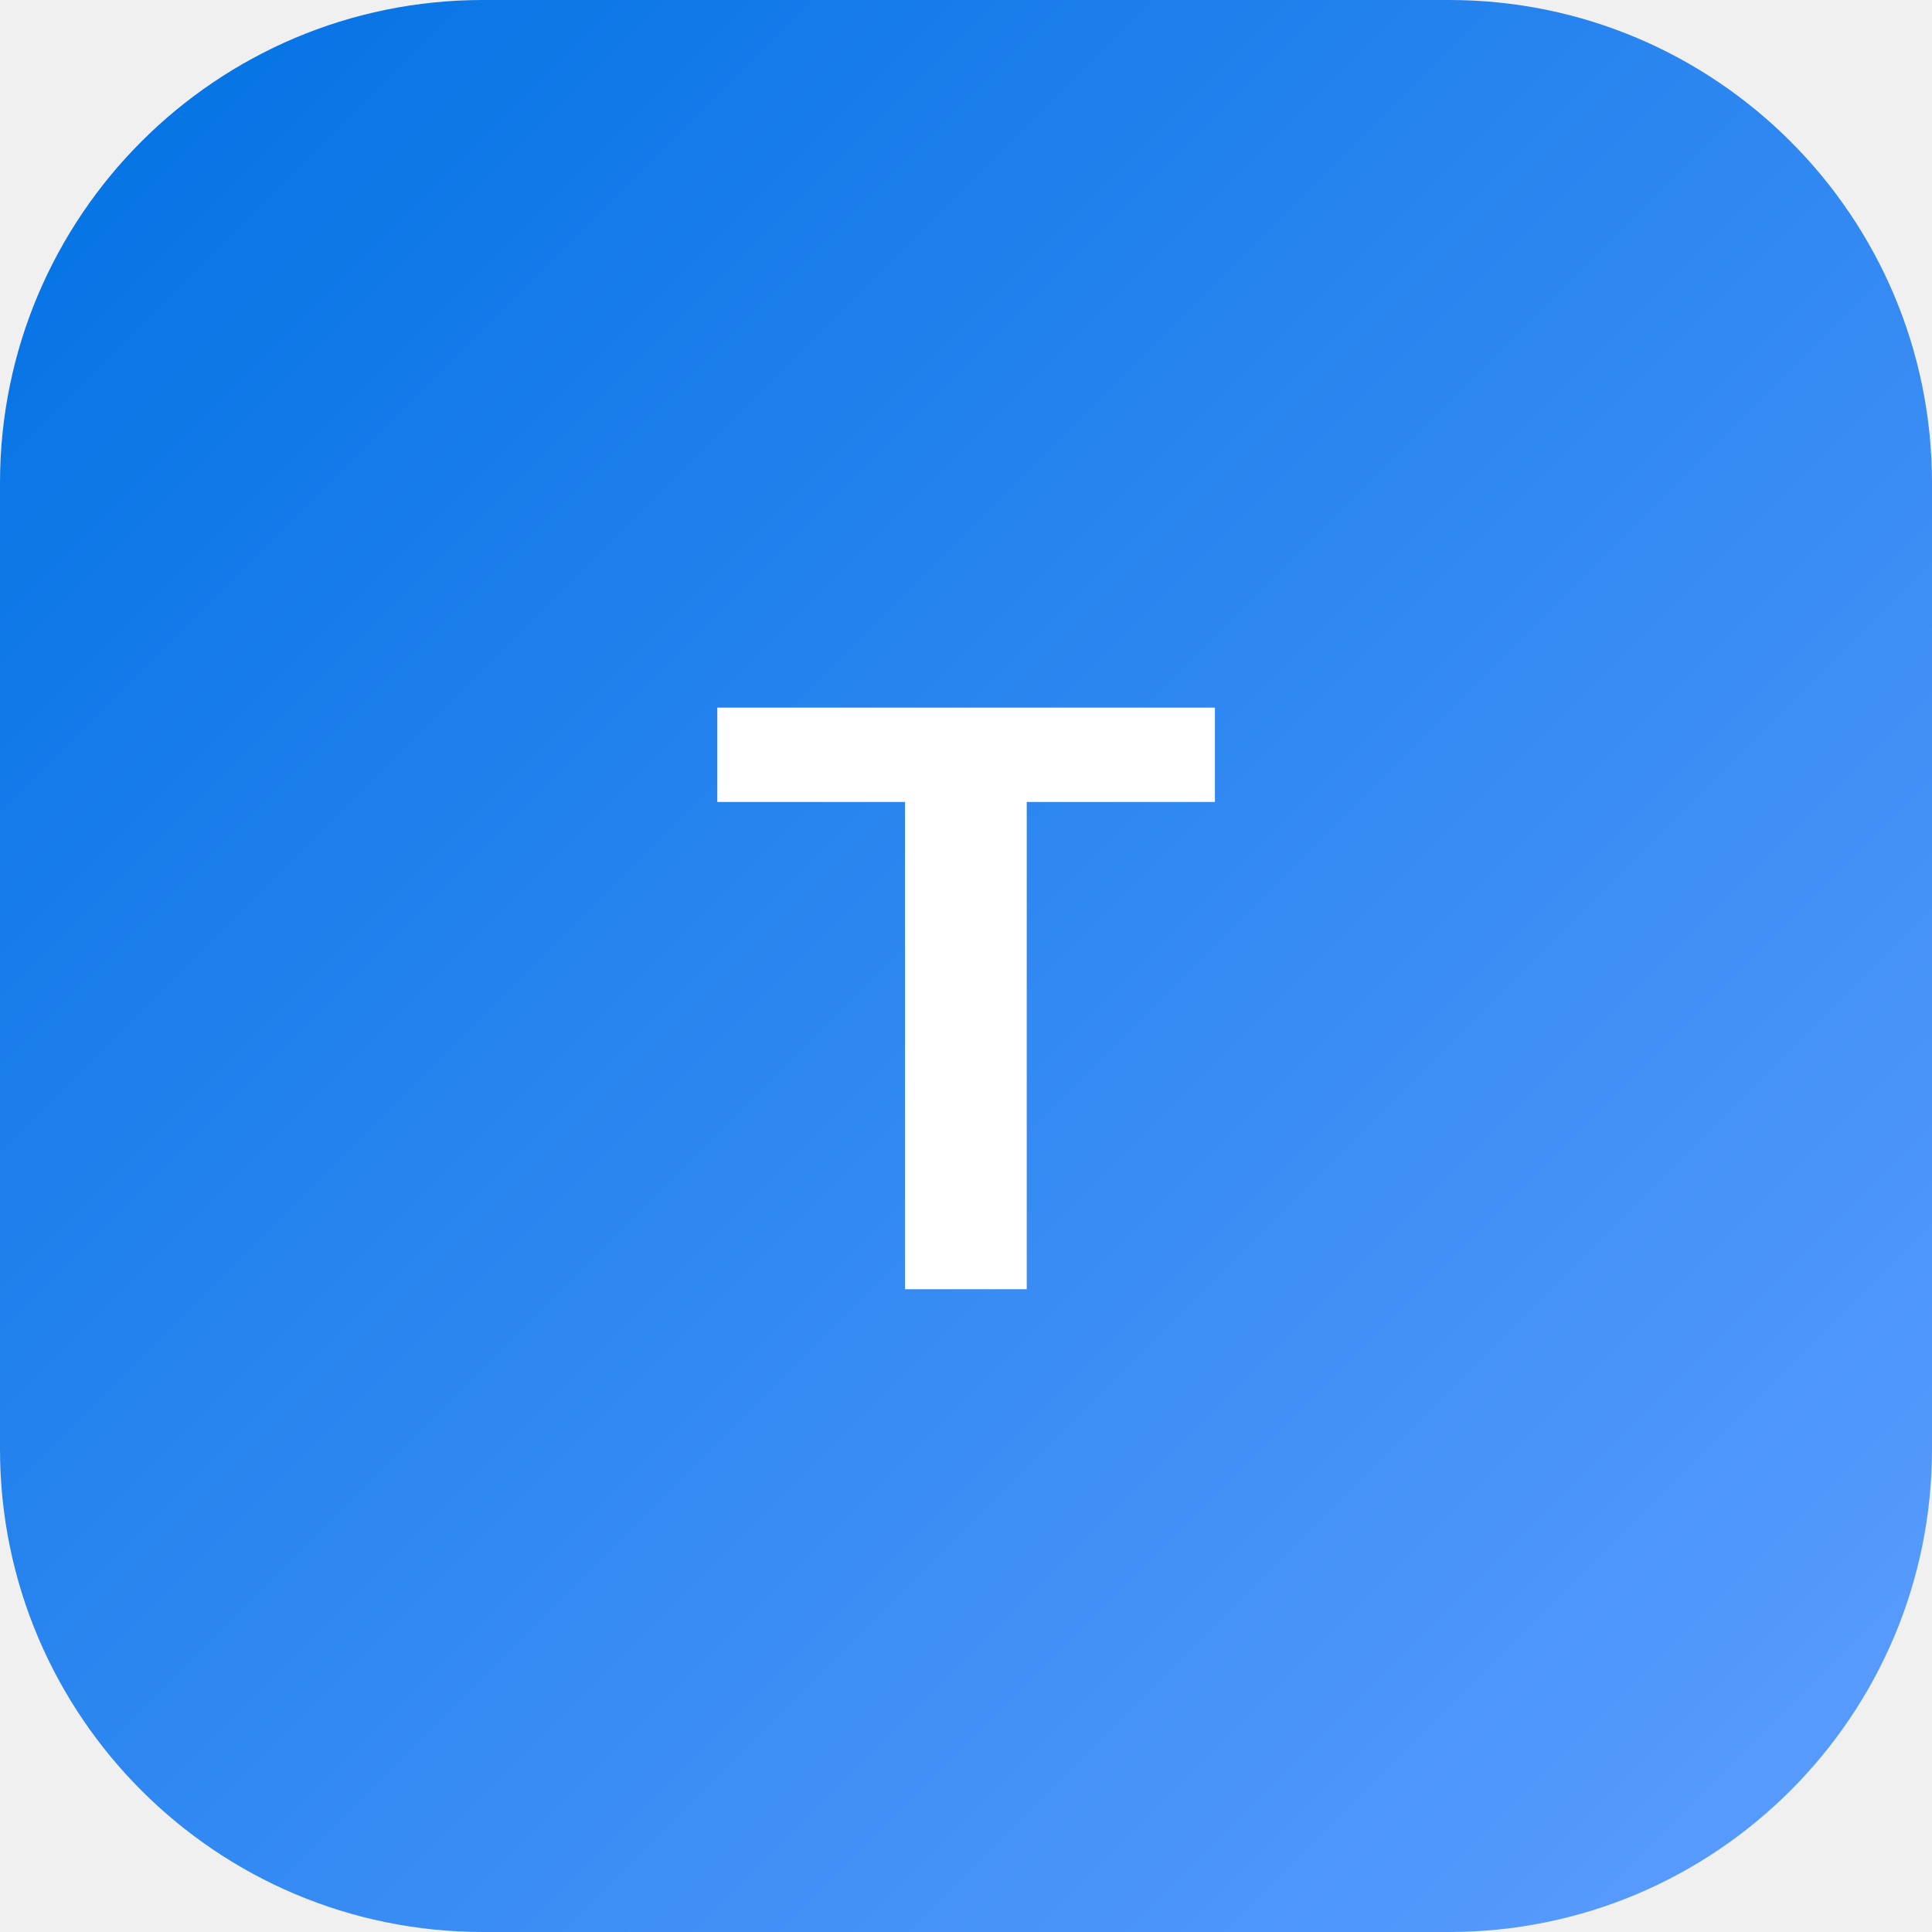
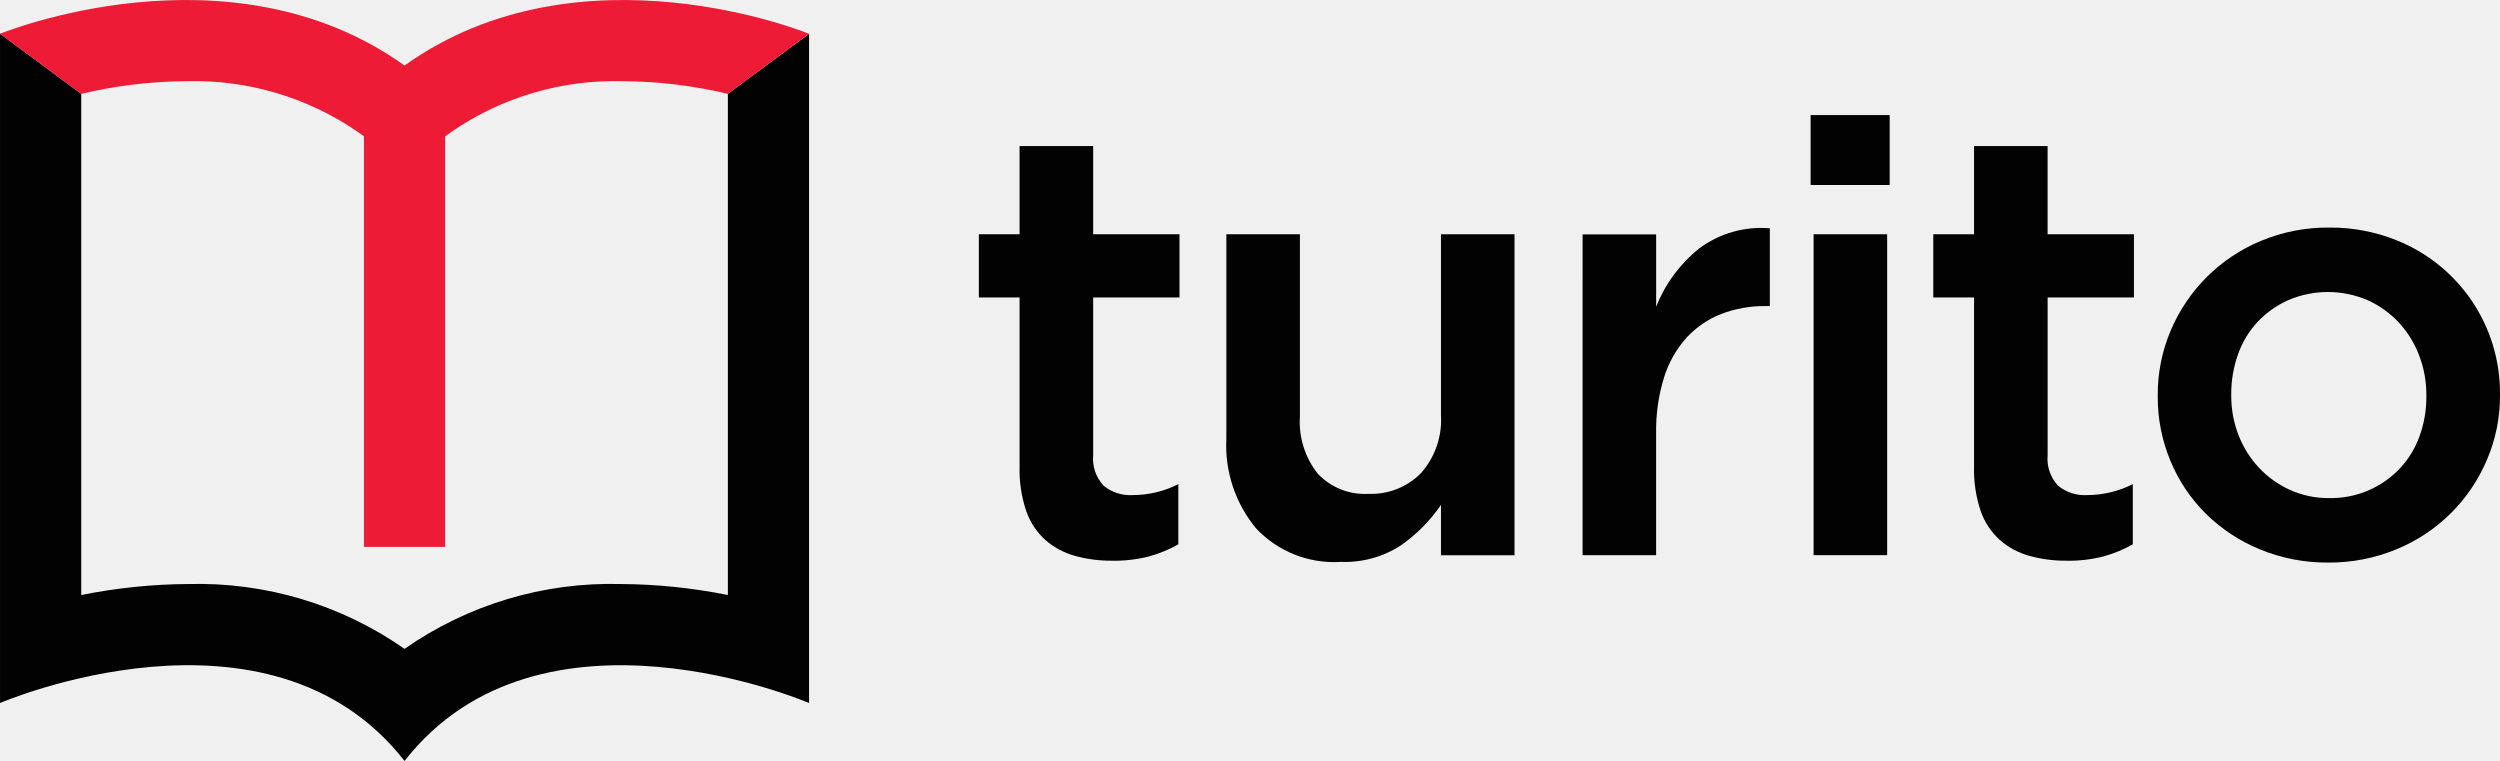
- <svg xmlns="http://www.w3.org/2000/svg" viewBox="0 0 64 64" width="64" height="64">
-   <defs>
-     <linearGradient id="g" x1="0" y1="0" x2="1" y2="1">
-       <stop offset="0" stop-color="#0071e3" />
-       <stop offset="1" stop-color="#5e9eff" />
-     </linearGradient>
-   </defs>
-   <rect width="64" height="64" rx="16" fill="url(#g)" />
-   <text x="32" y="33" text-anchor="middle" dominant-baseline="central" font-family="-apple-system, 'Segoe UI', Arial, sans-serif" font-size="28" font-weight="700" fill="#ffffff">T</text>
+ <svg xmlns="http://www.w3.org/2000/svg" id="Header_Logo" data-name="Header Logo" width="168.265" height="51.214" viewBox="0 0 168.265 51.214">
+   <g id="Group_122" data-name="Group 122">
+     <path id="Path_150" data-name="Path 150" d="M2952.139,528.231a9.059,9.059,0,0,1-2.5-.327,5.073,5.073,0,0,1-1.984-1.064,4.723,4.723,0,0,1-1.289-1.944,8.665,8.665,0,0,1-.45-3.007V510.513h-2.741v-4.255h2.741v-5.933h4.953v5.933h5.811v4.255h-5.811v10.6a2.679,2.679,0,0,0,.7,2.067,2.807,2.807,0,0,0,1.964.634,6.778,6.778,0,0,0,3.069-.737v4.051a8.68,8.68,0,0,1-1.984.818,9.45,9.45,0,0,1-2.476.287" transform="translate(-2877.292 -490.492)" fill="#030202" />
+     <path id="Path_151" data-name="Path 151" d="M3017.232,546.022a7.219,7.219,0,0,1-5.687-2.251,8.769,8.769,0,0,1-2.005-6.056V523.968h4.951v12.246a5.622,5.622,0,0,0,1.208,3.878,4.351,4.351,0,0,0,3.416,1.347,4.689,4.689,0,0,0,3.519-1.388,5.388,5.388,0,0,0,1.35-3.919V523.967h4.951v21.605h-4.951v-3.39a10.621,10.621,0,0,1-2.66,2.7,6.892,6.892,0,0,1-4.092,1.136" transform="translate(-2926.999 -508.201)" fill="#030202" />
+     <path id="Path_152" data-name="Path 152" d="M3105.085,522.754h4.951v4.867a9.505,9.505,0,0,1,2.905-3.926,6.962,6.962,0,0,1,4.746-1.35v5.235h-.287a8.091,8.091,0,0,0-2.987.532,6.26,6.26,0,0,0-2.333,1.595,7.2,7.2,0,0,0-1.514,2.679,11.974,11.974,0,0,0-.532,3.742v8.221h-4.951Z" transform="translate(-2998.567 -506.979)" fill="#030202" />
+     <path id="Path_153" data-name="Path 153" d="M3166.436,500.028h4.951v21.6h-4.951Zm-.2-8.02h5.32v4.705h-5.32Z" transform="translate(-3044.37 -484.262)" fill="#030202" />
+     <path id="Path_154" data-name="Path 154" d="M3208.124,528.231a9.062,9.062,0,0,1-2.5-.327,5.067,5.067,0,0,1-1.984-1.064,4.715,4.715,0,0,1-1.289-1.944,8.659,8.659,0,0,1-.45-3.007V510.513h-2.743v-4.255h2.743v-5.933h4.951v5.933h5.811v4.255h-5.81v10.6a2.679,2.679,0,0,0,.7,2.067,2.806,2.806,0,0,0,1.964.634,6.78,6.78,0,0,0,3.069-.737v4.051a8.673,8.673,0,0,1-1.984.818,9.444,9.444,0,0,1-2.476.287" transform="translate(-3069.036 -490.492)" fill="#030202" />
+     <path id="Path_155" data-name="Path 155" d="M3270.876,540.381a6.385,6.385,0,0,0,4.788-2.025,6.239,6.239,0,0,0,1.308-2.169,7.723,7.723,0,0,0,.45-2.639v-.082a7.408,7.408,0,0,0-.491-2.7,6.807,6.807,0,0,0-1.371-2.21,6.577,6.577,0,0,0-2.087-1.494,6.778,6.778,0,0,0-5.359,0,6.475,6.475,0,0,0-2.067,1.473,6.208,6.208,0,0,0-1.309,2.189,7.888,7.888,0,0,0-.45,2.66v.082a7.254,7.254,0,0,0,.491,2.679,6.809,6.809,0,0,0,1.372,2.189,6.557,6.557,0,0,0,2.086,1.494,6.271,6.271,0,0,0,2.639.552m-.082,4.338a11.729,11.729,0,0,1-4.561-.88,11.331,11.331,0,0,1-3.641-2.392,10.835,10.835,0,0,1-2.392-3.56,11.084,11.084,0,0,1-.859-4.338v-.082a10.958,10.958,0,0,1,.88-4.378,11.273,11.273,0,0,1,6.056-6.015,11.6,11.6,0,0,1,4.6-.9,11.837,11.837,0,0,1,4.6.88,11.066,11.066,0,0,1,6.9,10.332v.082a10.854,10.854,0,0,1-.88,4.338,11.222,11.222,0,0,1-6.076,6.015,11.754,11.754,0,0,1-4.625.9" transform="translate(-3114.112 -506.856)" fill="#030202" />
+     <path id="Path_156" data-name="Path 156" d="M2680.634,470.194v45.045s18.1-7.793,27.227,3.9c9.123-11.689,27.227-3.9,27.227-3.9V470.194l-5.465,4.042v33.735a37.6,37.6,0,0,0-7.216-.741,24.258,24.258,0,0,0-14.545,4.364,24.266,24.266,0,0,0-14.545-4.364,37.579,37.579,0,0,0-7.217.741V474.239Z" transform="translate(-2680.633 -467.922)" fill="#030202" />
+     <path id="Path_157" data-name="Path 157" d="M2735.083,463.413l-5.463,4.043a31.024,31.024,0,0,0-7.04-.85,19.4,19.4,0,0,0-11.542,3.39l-3.18,2.274-3.18-2.274a19.4,19.4,0,0,0-11.543-3.39,31.1,31.1,0,0,0-7.04.853l-5.465-4.045s15.4-6.329,27.228,2.137c11.831-8.466,27.225-2.137,27.225-2.137" transform="translate(-2680.63 -461.14)" fill="#ed1b36" />
+     <rect id="Rectangle_186" data-name="Rectangle 186" width="5.464" height="29.46" transform="translate(24.495 7.348)" fill="#ed1b36" />
+   </g>
</svg>
